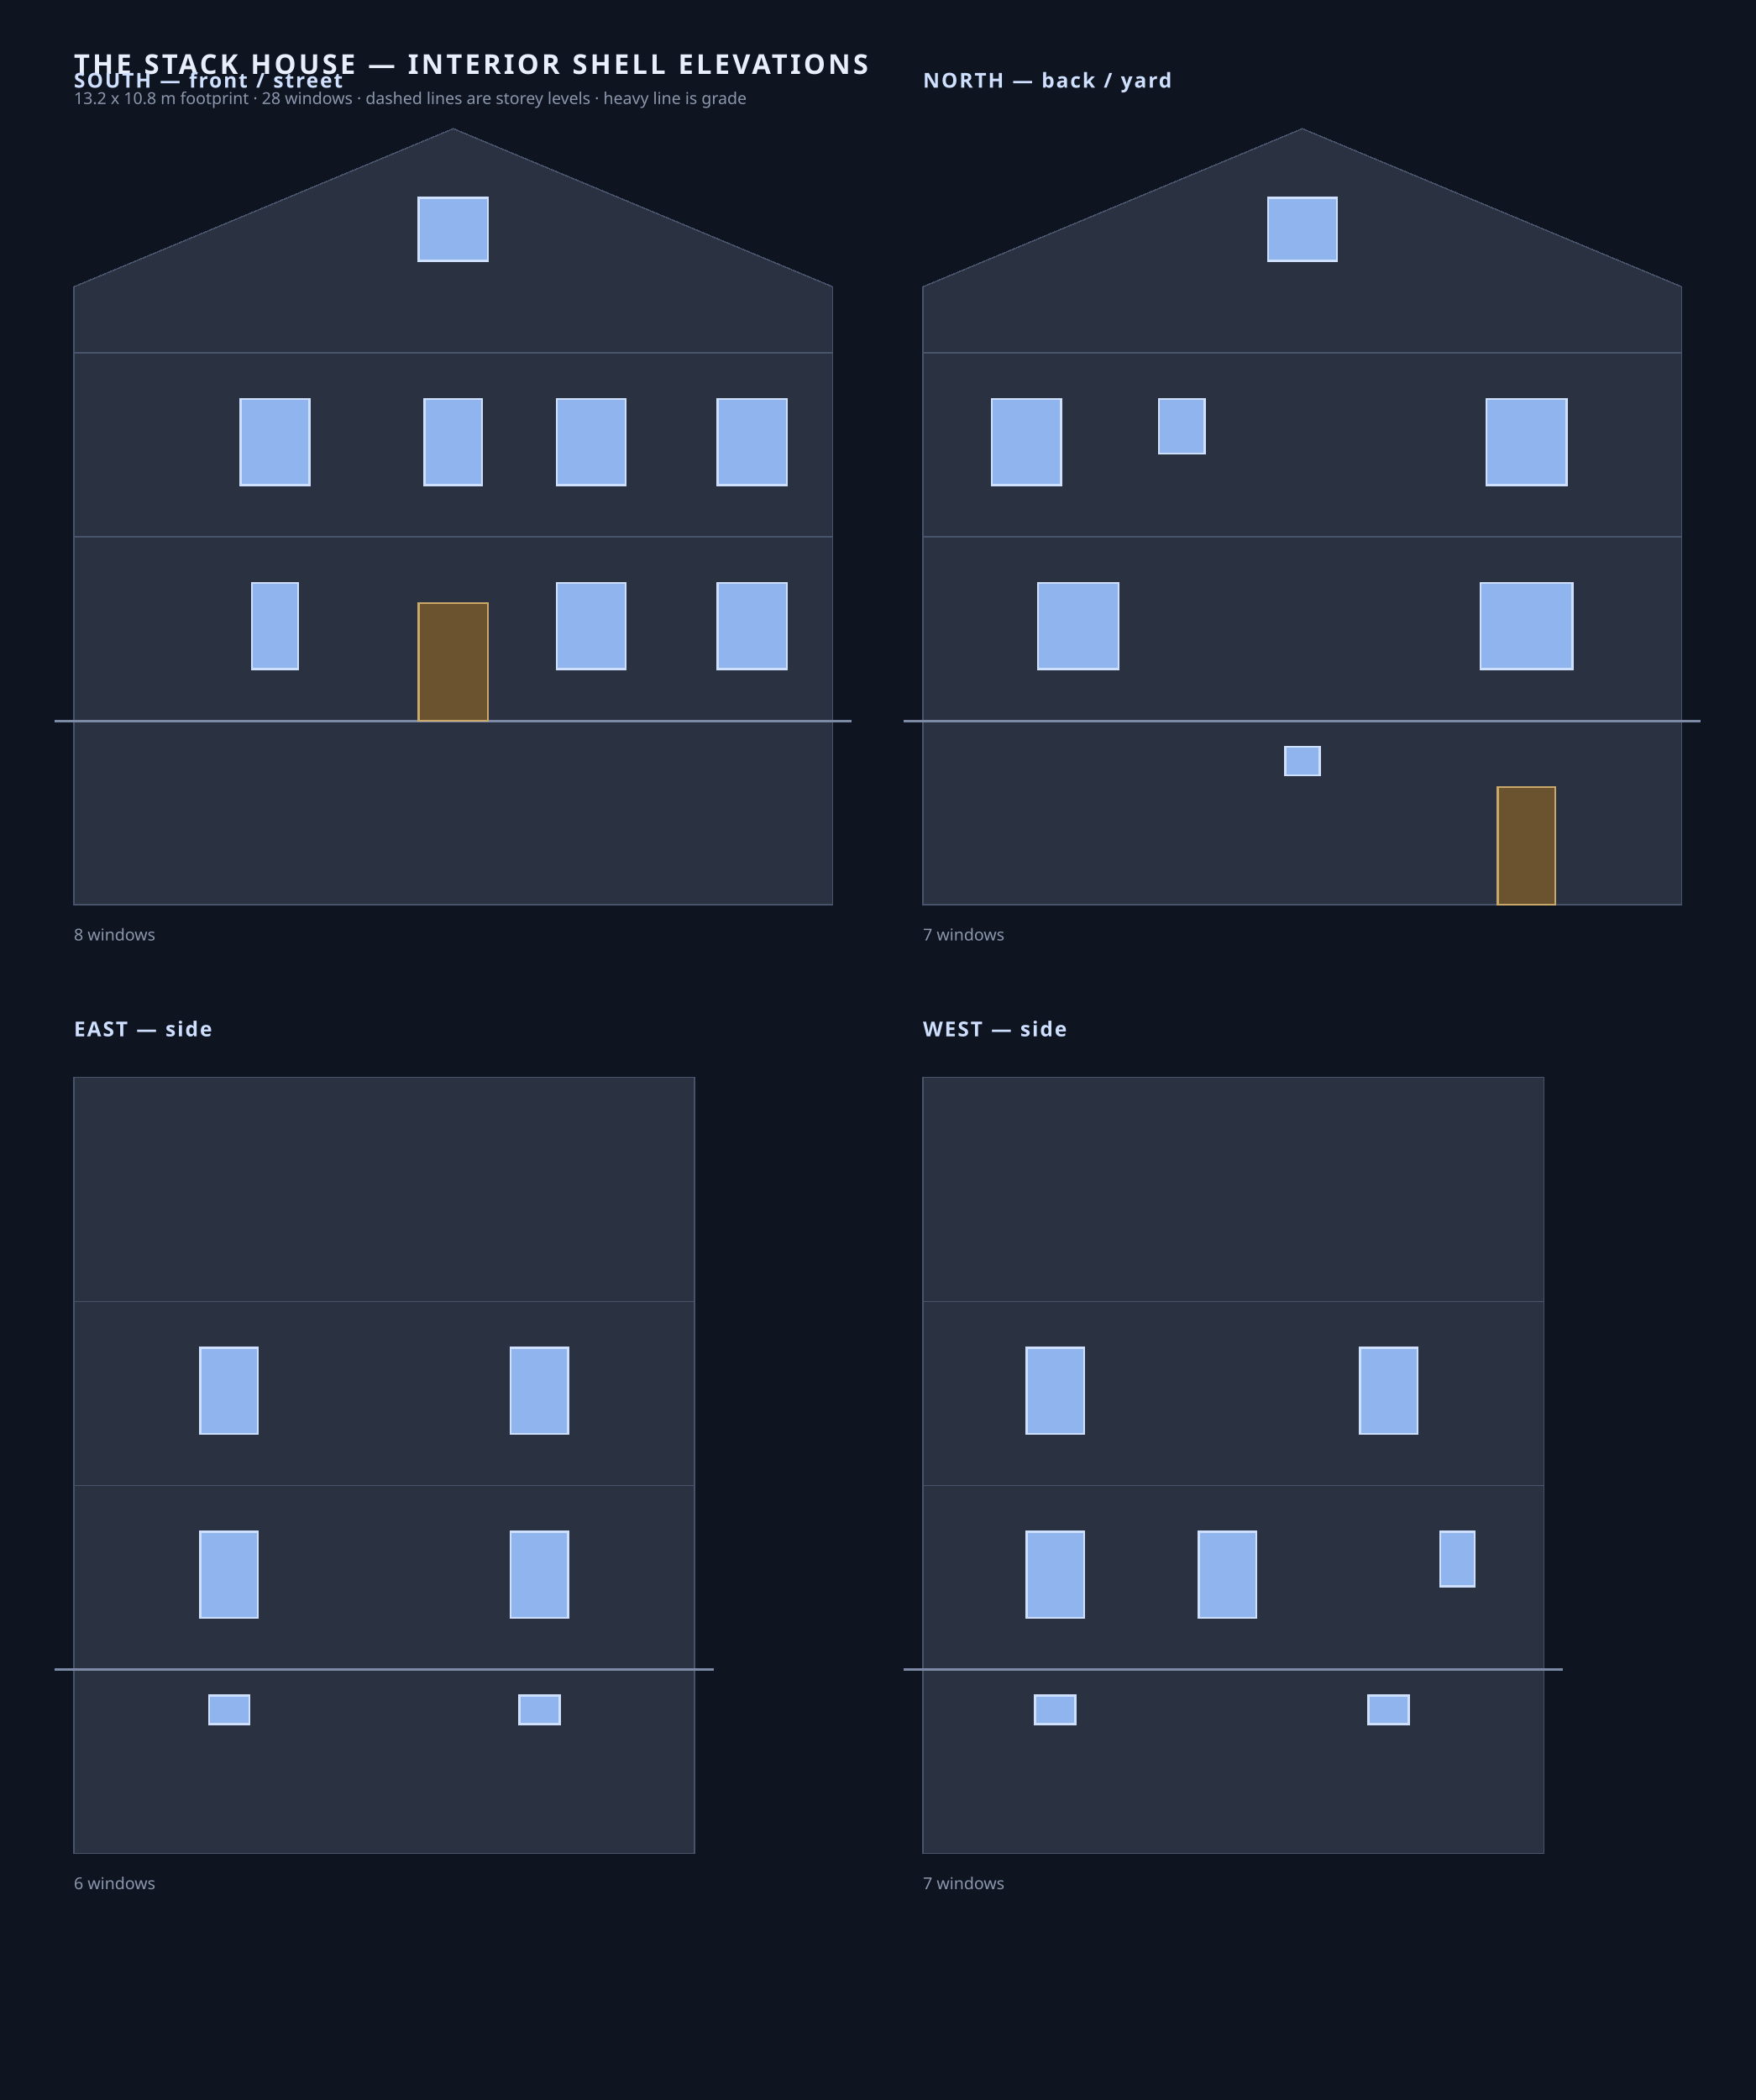
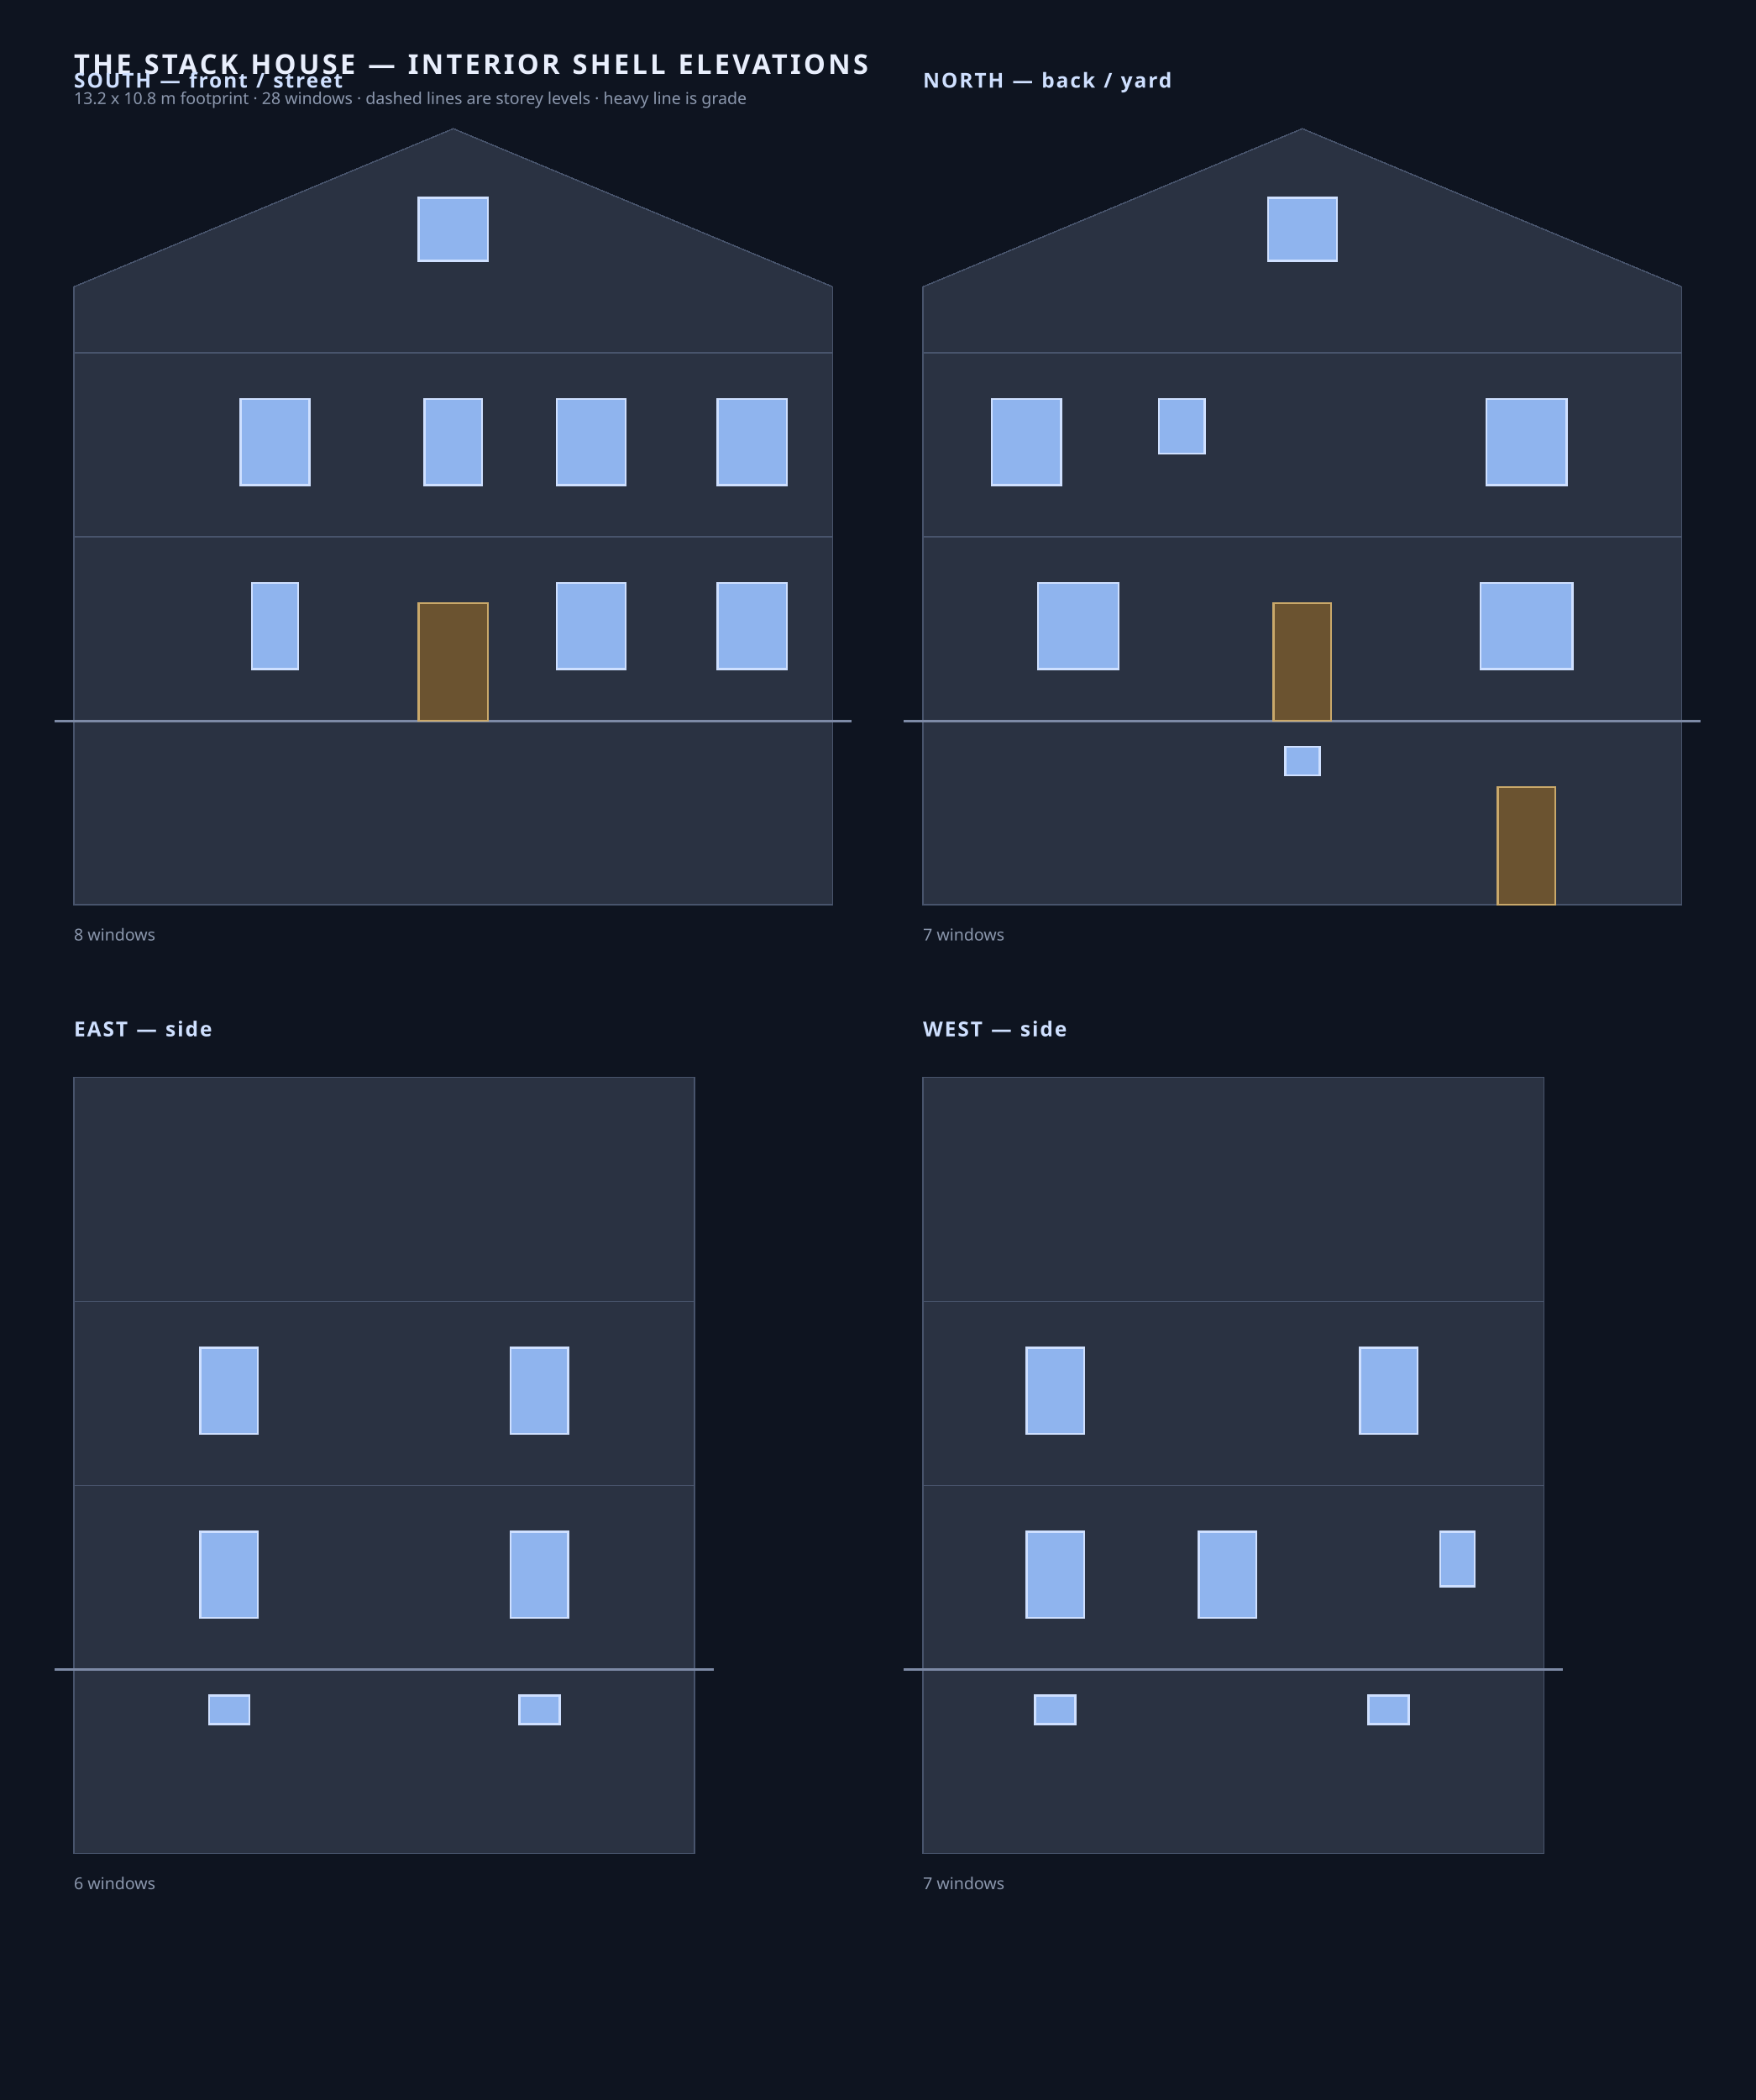
<svg xmlns="http://www.w3.org/2000/svg" width="1282.8" height="1534" viewBox="0 0 1282.8 1534">
  <style>
  rect,polygon,line{shape-rendering:crispEdges}
  .bg{fill:#0e1420}
  .wall{fill:#2a3242;stroke:#48546c;stroke-width:1}
  .below{fill:#0a0f18}
  .win{fill:#8fb4ee;stroke:#cfe0ff;stroke-width:1.5}
  .door{fill:#6b5330;stroke:#c9a86a;stroke-width:1.5}
  .floor{stroke:#48546c;stroke-width:1;stroke-dasharray:4 4}
  .grade{stroke:#7d8aa6;stroke-width:2}
  .t{fill:#cfe0ff;font:600 15px system-ui,sans-serif;letter-spacing:.08em}
  .n{fill:#8b97ad;font:12px system-ui,sans-serif}
  .h{fill:#e8eefc;font:600 20px system-ui,sans-serif;letter-spacing:.1em}
  .s{fill:#8b97ad;font:12px system-ui,sans-serif}
</style>
  <rect class="bg" x="0" y="0" width="1282.8" height="1534" />
  <text class="h" x="54" y="54">THE STACK HOUSE — INTERIOR SHELL ELEVATIONS</text>
  <text class="s" x="54" y="76">13.2 x 10.8 m footprint · 28 windows · dashed lines are storey levels · heavy line is grade</text>
  <g transform="translate(54,94)">
    <text x="0" y="-30" class="t">SOUTH — front / street</text>
    <rect x="0" y="432.6" width="554.4" height="134.4" class="below" />
    <rect x="0" y="432.6" width="554.4" height="134.4" class="wall" />
    <rect x="0" y="298.2" width="554.4" height="134.4" class="wall" />
    <rect x="0" y="163.8" width="554.4" height="134.4" class="wall" />
    <polygon class="wall" points="0,115.5 277.2,0 554.4,115.5 554.4,163.8 0,163.8" />
    <line x1="0" y1="432.6" x2="554.4" y2="432.6" class="floor" />
    <line x1="0" y1="298.2" x2="554.4" y2="298.2" class="floor" />
    <line x1="0" y1="163.8" x2="554.4" y2="163.8" class="floor" />
    <line x1="-14" y1="432.6" x2="568.4" y2="432.6" class="grade" />
    <rect x="130.2" y="331.8" width="33.6" height="63" class="win" />
    <rect x="252" y="346.5" width="50.4" height="86.1" class="door" />
    <rect x="352.8" y="331.8" width="50.4" height="63" class="win" />
    <rect x="470.4" y="331.8" width="50.4" height="63" class="win" />
    <rect x="121.8" y="197.4" width="50.4" height="63" class="win" />
    <rect x="256.2" y="197.4" width="42" height="63" class="win" />
    <rect x="352.8" y="197.4" width="50.4" height="63" class="win" />
    <rect x="470.4" y="197.4" width="50.4" height="63" class="win" />
    <rect x="252" y="50.4" width="50.4" height="46.2" class="win" />
    <text x="0" y="593" class="n">8 windows</text>
  </g>
  <g transform="translate(674.4,94)">
    <text x="0" y="-30" class="t">NORTH — back / yard</text>
    <rect x="0" y="432.6" width="554.4" height="134.4" class="below" />
    <rect x="0" y="432.6" width="554.4" height="134.4" class="wall" />
    <rect x="0" y="298.2" width="554.4" height="134.4" class="wall" />
    <rect x="0" y="163.8" width="554.4" height="134.4" class="wall" />
    <polygon class="wall" points="0,115.5 277.2,0 554.4,115.5 554.4,163.8 0,163.8" />
    <line x1="0" y1="432.6" x2="554.4" y2="432.6" class="floor" />
    <line x1="0" y1="298.2" x2="554.4" y2="298.2" class="floor" />
    <line x1="0" y1="163.8" x2="554.4" y2="163.8" class="floor" />
    <line x1="-14" y1="432.6" x2="568.4" y2="432.6" class="grade" />
    <rect x="420" y="480.9" width="42" height="86.1" class="door" />
    <rect x="264.6" y="451.5" width="25.2" height="21" class="win" />
    <rect x="407.4" y="331.8" width="67.2" height="63" class="win" />
+     <rect x="256.2" y="346.5" width="42" height="86.1" class="door" />
    <rect x="84" y="331.8" width="58.8" height="63" class="win" />
    <rect x="411.6" y="197.4" width="58.8" height="63" class="win" />
    <rect x="172.2" y="197.4" width="33.6" height="39.9" class="win" />
    <rect x="50.4" y="197.4" width="50.4" height="63" class="win" />
    <rect x="252" y="50.4" width="50.4" height="46.2" class="win" />
    <text x="0" y="593" class="n">7 windows</text>
  </g>
  <g transform="translate(54,787)">
    <text x="0" y="-30" class="t">EAST — side</text>
    <rect x="0" y="432.6" width="453.6" height="134.4" class="below" />
    <rect x="0" y="432.6" width="453.6" height="134.4" class="wall" />
    <rect x="0" y="298.2" width="453.6" height="134.4" class="wall" />
    <rect x="0" y="163.8" width="453.6" height="134.4" class="wall" />
    <rect x="0" y="0" width="453.6" height="163.8" class="wall" />
    <line x1="0" y1="432.6" x2="453.6" y2="432.6" class="floor" />
    <line x1="0" y1="298.2" x2="453.6" y2="298.2" class="floor" />
    <line x1="0" y1="163.8" x2="453.6" y2="163.8" class="floor" />
    <line x1="-14" y1="432.6" x2="467.6" y2="432.6" class="grade" />
    <rect x="98.7" y="451.5" width="29.4" height="21" class="win" />
    <rect x="325.5" y="451.5" width="29.4" height="21" class="win" />
    <rect x="92.4" y="331.8" width="42" height="63" class="win" />
    <rect x="319.2" y="331.8" width="42" height="63" class="win" />
    <rect x="92.4" y="197.4" width="42" height="63" class="win" />
    <rect x="319.2" y="197.4" width="42" height="63" class="win" />
    <text x="0" y="593" class="n">6 windows</text>
  </g>
  <g transform="translate(674.4,787)">
    <text x="0" y="-30" class="t">WEST — side</text>
    <rect x="0" y="432.6" width="453.6" height="134.4" class="below" />
    <rect x="0" y="432.6" width="453.6" height="134.4" class="wall" />
    <rect x="0" y="298.2" width="453.6" height="134.4" class="wall" />
    <rect x="0" y="163.8" width="453.6" height="134.4" class="wall" />
    <rect x="0" y="0" width="453.6" height="163.8" class="wall" />
    <line x1="0" y1="432.6" x2="453.6" y2="432.6" class="floor" />
    <line x1="0" y1="298.2" x2="453.6" y2="298.2" class="floor" />
    <line x1="0" y1="163.8" x2="453.6" y2="163.8" class="floor" />
    <line x1="-14" y1="432.6" x2="467.6" y2="432.6" class="grade" />
    <rect x="325.5" y="451.5" width="29.4" height="21" class="win" />
    <rect x="81.9" y="451.5" width="29.4" height="21" class="win" />
    <rect x="378" y="331.8" width="25.2" height="39.9" class="win" />
    <rect x="201.6" y="331.8" width="42" height="63" class="win" />
    <rect x="75.6" y="331.8" width="42" height="63" class="win" />
    <rect x="319.2" y="197.4" width="42" height="63" class="win" />
    <rect x="75.6" y="197.4" width="42" height="63" class="win" />
    <text x="0" y="593" class="n">7 windows</text>
  </g>
</svg>
